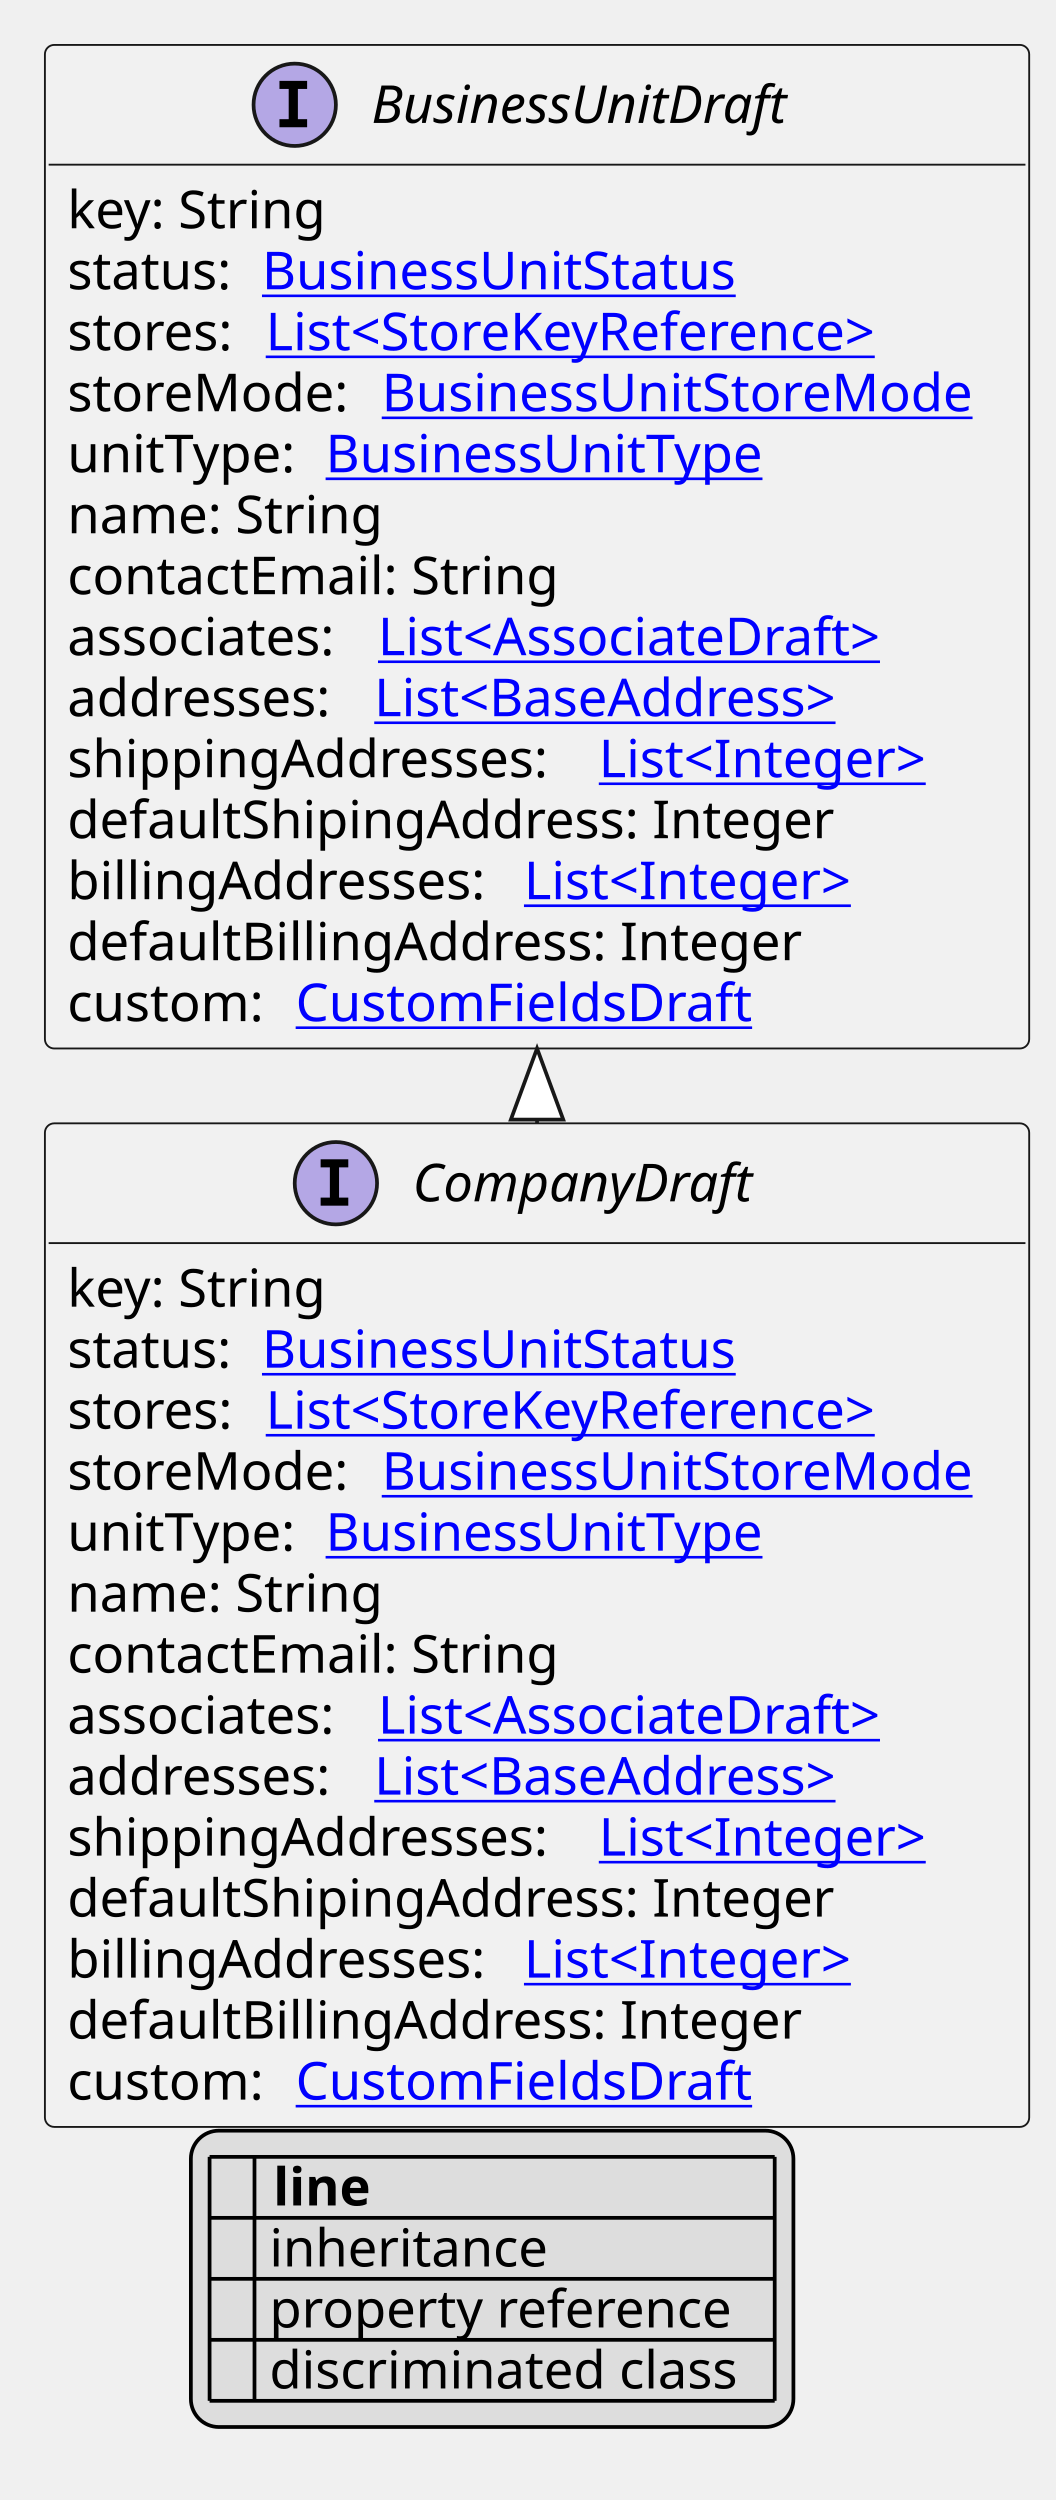
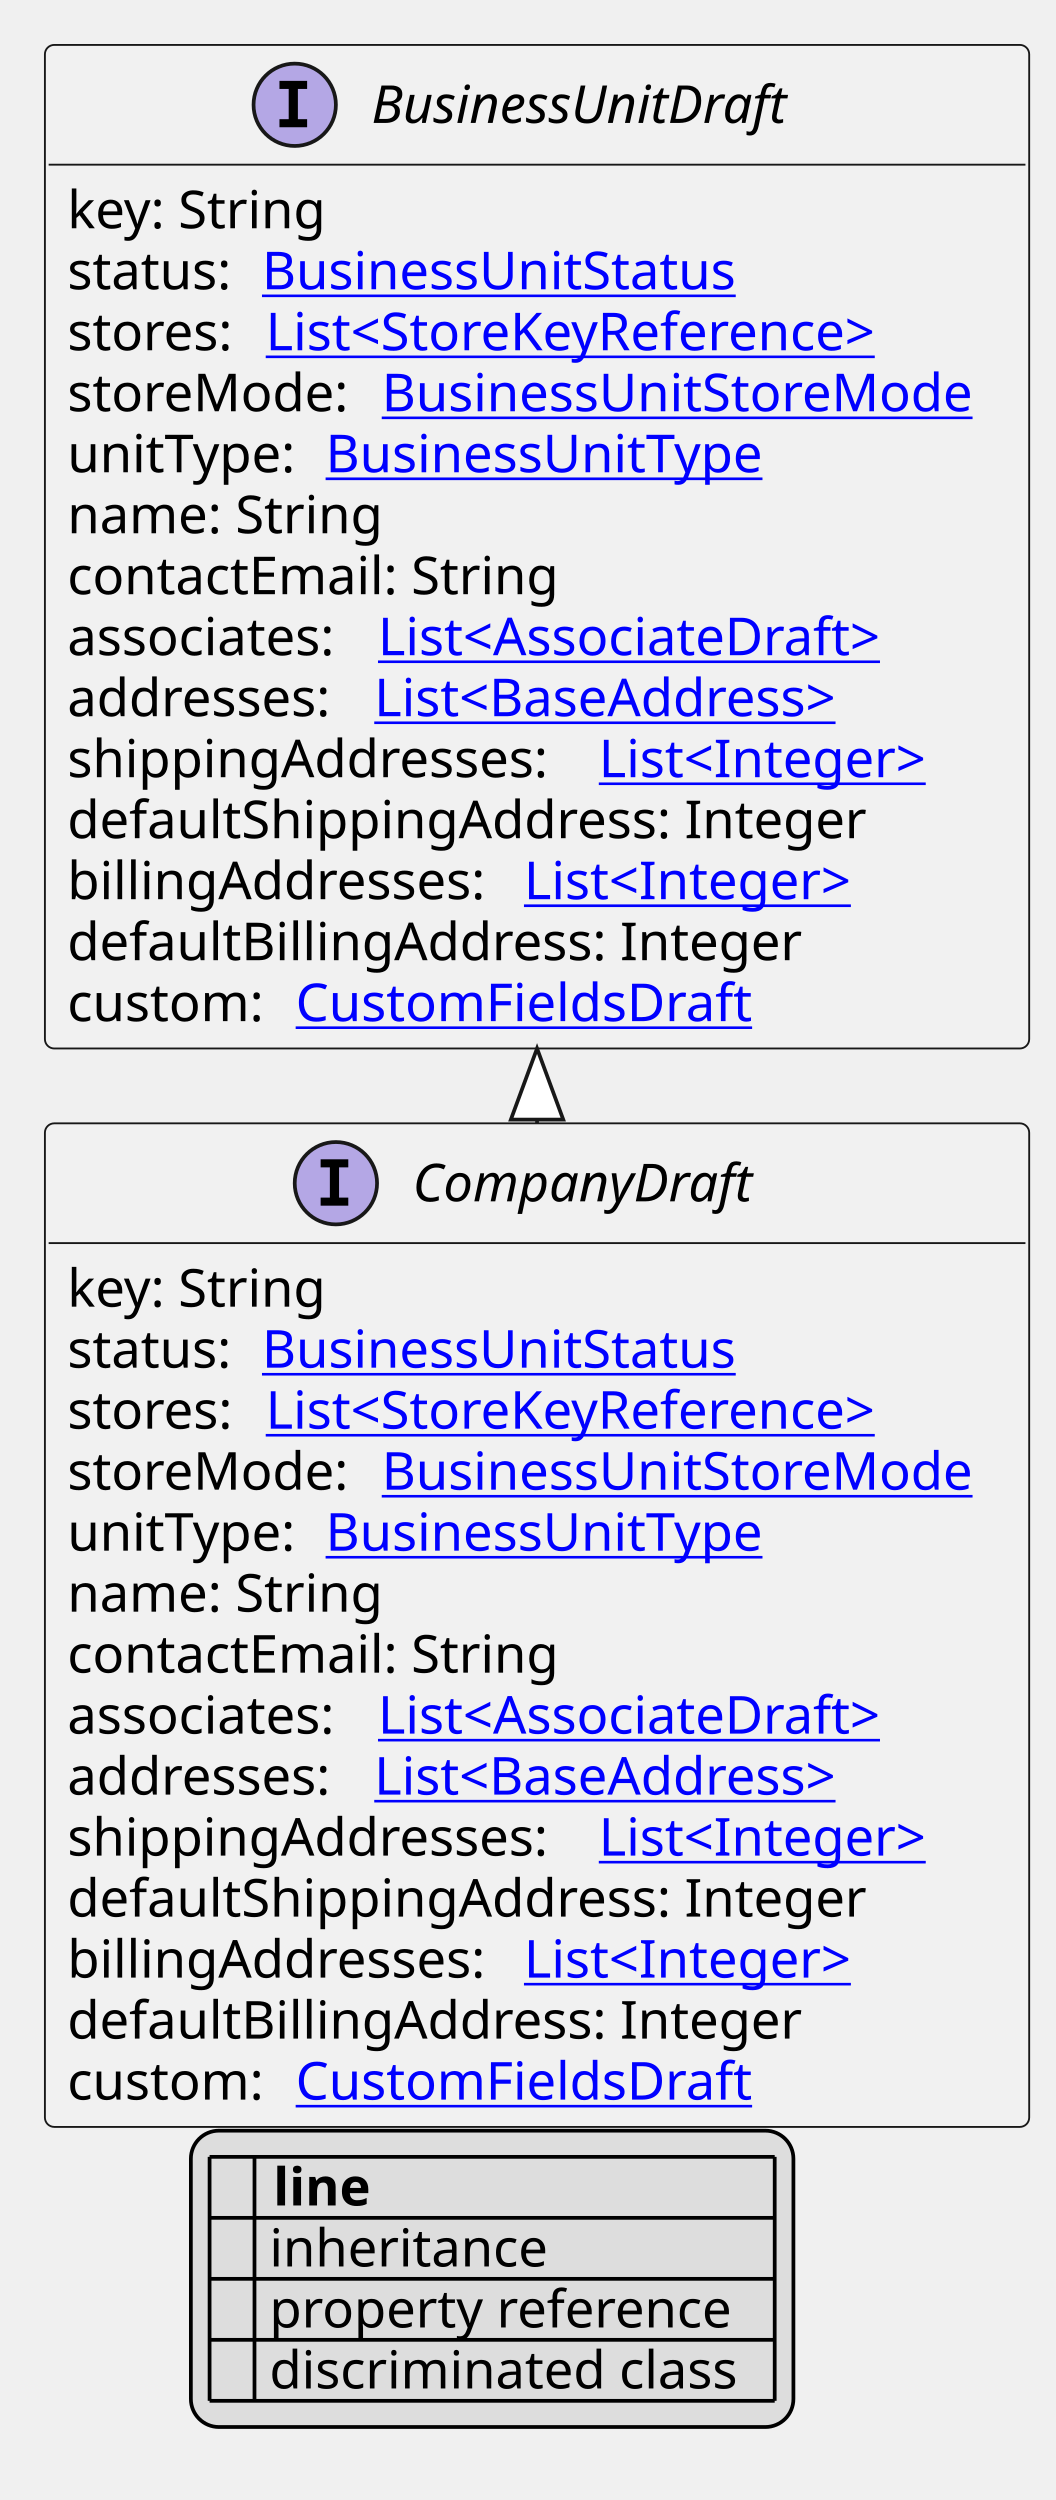
<svg xmlns="http://www.w3.org/2000/svg" xmlns:xlink="http://www.w3.org/1999/xlink" contentStyleType="text/css" height="668px" preserveAspectRatio="none" style="width:282px;height:668px;background:#FFFFFF;" version="1.1" viewBox="0 0 282 668" width="282px" zoomAndPan="magnify">
  <defs>
-     <filter height="1" id="b13yvq342immiy0" width="1" x="0" y="0">
+     <filter height="1" id="b1l1eirqxkw5de0" width="1" x="0" y="0">
      <feFlood flood-color="#000000" result="flood" />
      <feComposite in="SourceGraphic" in2="flood" operator="over" />
    </filter>
-     <filter height="1" id="b13yvq342immiy1" width="1" x="0" y="0">
+     <filter height="1" id="b1l1eirqxkw5de1" width="1" x="0" y="0">
      <feFlood flood-color="#008000" result="flood" />
      <feComposite in="SourceGraphic" in2="flood" operator="over" />
    </filter>
-     <filter height="1" id="b13yvq342immiy2" width="1" x="0" y="0">
+     <filter height="1" id="b1l1eirqxkw5de2" width="1" x="0" y="0">
      <feFlood flood-color="#0000FF" result="flood" />
      <feComposite in="SourceGraphic" in2="flood" operator="over" />
    </filter>
  </defs>
  <g>
    <a href="CompanyDraft.svg" target="_top" title="CompanyDraft.svg" xlink:actuate="onRequest" xlink:href="CompanyDraft.svg" xlink:show="new" xlink:title="CompanyDraft.svg" xlink:type="simple">
      <g id="elem_CompanyDraft">
        <rect codeLine="10" fill="#F1F1F1" height="268.156" id="CompanyDraft" rx="2.5" ry="2.5" style="stroke:#181818;stroke-width:0.5;" width="263" x="12" y="300.156" />
        <ellipse cx="89.75" cy="316.156" fill="#B4A7E5" rx="11" ry="11" style="stroke:#181818;stroke-width:1.0;" />
        <path d="M85.672,311.922 L85.672,309.766 L93.062,309.766 L93.062,311.922 L90.594,311.922 L90.594,320 L93.062,320 L93.062,322.156 L85.672,322.156 L85.672,320 L88.141,320 L88.141,311.922 L85.672,311.922 Z " fill="#000000" />
        <text fill="#000000" font-family="sans-serif" font-size="14" font-style="italic" lengthAdjust="spacing" textLength="99" x="110.25" y="321.003">CompanyDraft</text>
        <line style="stroke:#181818;stroke-width:0.5;" x1="13" x2="274" y1="332.156" y2="332.156" />
        <text fill="#000000" font-family="sans-serif" font-size="14" lengthAdjust="spacing" textLength="73" x="18" y="349.151">key: String</text>
        <text fill="#000000" font-family="sans-serif" font-size="14" lengthAdjust="spacing" textLength="48" x="18" y="365.448">status:</text>
        <a href="BusinessUnitStatus.svg" target="_top" title="BusinessUnitStatus.svg" xlink:actuate="onRequest" xlink:href="BusinessUnitStatus.svg" xlink:show="new" xlink:title="BusinessUnitStatus.svg" xlink:type="simple">
          <text fill="#0000FF" font-family="sans-serif" font-size="14" lengthAdjust="spacing" text-decoration="underline" textLength="135" x="70" y="365.448">BusinessUnitStatus</text>
        </a>
        <text fill="#000000" font-family="sans-serif" font-size="14" lengthAdjust="spacing" textLength="49" x="18" y="381.745">stores:</text>
        <a href="StoreKeyReference.svg" target="_top" title="StoreKeyReference.svg" xlink:actuate="onRequest" xlink:href="StoreKeyReference.svg" xlink:show="new" xlink:title="StoreKeyReference.svg" xlink:type="simple">
          <text fill="#0000FF" font-family="sans-serif" font-size="14" lengthAdjust="spacing" text-decoration="underline" textLength="181" x="71" y="381.745">List&lt;StoreKeyReference&gt;</text>
        </a>
        <text fill="#000000" font-family="sans-serif" font-size="14" lengthAdjust="spacing" textLength="80" x="18" y="398.042">storeMode:</text>
        <a href="BusinessUnitStoreMode.svg" target="_top" title="BusinessUnitStoreMode.svg" xlink:actuate="onRequest" xlink:href="BusinessUnitStoreMode.svg" xlink:show="new" xlink:title="BusinessUnitStoreMode.svg" xlink:type="simple">
          <text fill="#0000FF" font-family="sans-serif" font-size="14" lengthAdjust="spacing" text-decoration="underline" textLength="167" x="102" y="398.042">BusinessUnitStoreMode</text>
        </a>
        <text fill="#000000" font-family="sans-serif" font-size="14" lengthAdjust="spacing" textLength="65" x="18" y="414.339">unitType:</text>
        <a href="BusinessUnitType.svg" target="_top" title="BusinessUnitType.svg" xlink:actuate="onRequest" xlink:href="BusinessUnitType.svg" xlink:show="new" xlink:title="BusinessUnitType.svg" xlink:type="simple">
          <text fill="#0000FF" font-family="sans-serif" font-size="14" lengthAdjust="spacing" text-decoration="underline" textLength="125" x="87" y="414.339">BusinessUnitType</text>
        </a>
        <text fill="#000000" font-family="sans-serif" font-size="14" lengthAdjust="spacing" textLength="88" x="18" y="430.636">name: String</text>
        <text fill="#000000" font-family="sans-serif" font-size="14" lengthAdjust="spacing" textLength="137" x="18" y="446.933">contactEmail: String</text>
        <text fill="#000000" font-family="sans-serif" font-size="14" lengthAdjust="spacing" textLength="79" x="18" y="463.229">associates:</text>
        <a href="AssociateDraft.svg" target="_top" title="AssociateDraft.svg" xlink:actuate="onRequest" xlink:href="AssociateDraft.svg" xlink:show="new" xlink:title="AssociateDraft.svg" xlink:type="simple">
          <text fill="#0000FF" font-family="sans-serif" font-size="14" lengthAdjust="spacing" text-decoration="underline" textLength="147" x="101" y="463.229">List&lt;AssociateDraft&gt;</text>
        </a>
        <text fill="#000000" font-family="sans-serif" font-size="14" lengthAdjust="spacing" textLength="78" x="18" y="479.526">addresses:</text>
        <a href="BaseAddress.svg" target="_top" title="BaseAddress.svg" xlink:actuate="onRequest" xlink:href="BaseAddress.svg" xlink:show="new" xlink:title="BaseAddress.svg" xlink:type="simple">
          <text fill="#0000FF" font-family="sans-serif" font-size="14" lengthAdjust="spacing" text-decoration="underline" textLength="139" x="100" y="479.526">List&lt;BaseAddress&gt;</text>
        </a>
        <text fill="#000000" font-family="sans-serif" font-size="14" lengthAdjust="spacing" textLength="138" x="18" y="495.823">shippingAddresses:</text>
        <a href="Integer.svg" target="_top" title="Integer.svg" xlink:actuate="onRequest" xlink:href="Integer.svg" xlink:show="new" xlink:title="Integer.svg" xlink:type="simple">
          <text fill="#0000FF" font-family="sans-serif" font-size="14" lengthAdjust="spacing" text-decoration="underline" textLength="96" x="160" y="495.823">List&lt;Integer&gt;</text>
        </a>
-         <text fill="#000000" font-family="sans-serif" font-size="14" lengthAdjust="spacing" textLength="213" x="18" y="512.12">defaultShipingAddress: Integer</text>
+         <text fill="#000000" font-family="sans-serif" font-size="14" lengthAdjust="spacing" textLength="222" x="18" y="512.12">defaultShippingAddress: Integer</text>
        <text fill="#000000" font-family="sans-serif" font-size="14" lengthAdjust="spacing" textLength="118" x="18" y="528.417">billingAddresses:</text>
        <a href="Integer.svg" target="_top" title="Integer.svg" xlink:actuate="onRequest" xlink:href="Integer.svg" xlink:show="new" xlink:title="Integer.svg" xlink:type="simple">
          <text fill="#0000FF" font-family="sans-serif" font-size="14" lengthAdjust="spacing" text-decoration="underline" textLength="96" x="140" y="528.417">List&lt;Integer&gt;</text>
        </a>
        <text fill="#000000" font-family="sans-serif" font-size="14" lengthAdjust="spacing" textLength="202" x="18" y="544.714">defaultBillingAddress: Integer</text>
        <text fill="#000000" font-family="sans-serif" font-size="14" lengthAdjust="spacing" textLength="57" x="18" y="561.011">custom:</text>
        <a href="CustomFieldsDraft.svg" target="_top" title="CustomFieldsDraft.svg" xlink:actuate="onRequest" xlink:href="CustomFieldsDraft.svg" xlink:show="new" xlink:title="CustomFieldsDraft.svg" xlink:type="simple">
          <text fill="#0000FF" font-family="sans-serif" font-size="14" lengthAdjust="spacing" text-decoration="underline" textLength="127" x="79" y="561.011">CustomFieldsDraft</text>
        </a>
      </g>
    </a>
    <a href="BusinessUnitDraft.svg" target="_top" title="BusinessUnitDraft.svg" xlink:actuate="onRequest" xlink:href="BusinessUnitDraft.svg" xlink:show="new" xlink:title="BusinessUnitDraft.svg" xlink:type="simple">
      <g id="elem_BusinessUnitDraft">
        <rect codeLine="26" fill="#F1F1F1" height="268.156" id="BusinessUnitDraft" rx="2.5" ry="2.5" style="stroke:#181818;stroke-width:0.5;" width="263" x="12" y="12" />
        <ellipse cx="78.75" cy="28" fill="#B4A7E5" rx="11" ry="11" style="stroke:#181818;stroke-width:1.0;" />
        <path d="M74.672,23.766 L74.672,21.609 L82.062,21.609 L82.062,23.766 L79.594,23.766 L79.594,31.844 L82.062,31.844 L82.062,34 L74.672,34 L74.672,31.844 L77.141,31.844 L77.141,23.766 L74.672,23.766 Z " fill="#000000" />
        <text fill="#000000" font-family="sans-serif" font-size="14" font-style="italic" lengthAdjust="spacing" textLength="121" x="99.25" y="32.847">BusinessUnitDraft</text>
        <line style="stroke:#181818;stroke-width:0.5;" x1="13" x2="274" y1="44" y2="44" />
        <text fill="#000000" font-family="sans-serif" font-size="14" lengthAdjust="spacing" textLength="73" x="18" y="60.995">key: String</text>
        <text fill="#000000" font-family="sans-serif" font-size="14" lengthAdjust="spacing" textLength="48" x="18" y="77.292">status:</text>
        <a href="BusinessUnitStatus.svg" target="_top" title="BusinessUnitStatus.svg" xlink:actuate="onRequest" xlink:href="BusinessUnitStatus.svg" xlink:show="new" xlink:title="BusinessUnitStatus.svg" xlink:type="simple">
          <text fill="#0000FF" font-family="sans-serif" font-size="14" lengthAdjust="spacing" text-decoration="underline" textLength="135" x="70" y="77.292">BusinessUnitStatus</text>
        </a>
        <text fill="#000000" font-family="sans-serif" font-size="14" lengthAdjust="spacing" textLength="49" x="18" y="93.589">stores:</text>
        <a href="StoreKeyReference.svg" target="_top" title="StoreKeyReference.svg" xlink:actuate="onRequest" xlink:href="StoreKeyReference.svg" xlink:show="new" xlink:title="StoreKeyReference.svg" xlink:type="simple">
          <text fill="#0000FF" font-family="sans-serif" font-size="14" lengthAdjust="spacing" text-decoration="underline" textLength="181" x="71" y="93.589">List&lt;StoreKeyReference&gt;</text>
        </a>
        <text fill="#000000" font-family="sans-serif" font-size="14" lengthAdjust="spacing" textLength="80" x="18" y="109.886">storeMode:</text>
        <a href="BusinessUnitStoreMode.svg" target="_top" title="BusinessUnitStoreMode.svg" xlink:actuate="onRequest" xlink:href="BusinessUnitStoreMode.svg" xlink:show="new" xlink:title="BusinessUnitStoreMode.svg" xlink:type="simple">
          <text fill="#0000FF" font-family="sans-serif" font-size="14" lengthAdjust="spacing" text-decoration="underline" textLength="167" x="102" y="109.886">BusinessUnitStoreMode</text>
        </a>
        <text fill="#000000" font-family="sans-serif" font-size="14" lengthAdjust="spacing" textLength="65" x="18" y="126.183">unitType:</text>
        <a href="BusinessUnitType.svg" target="_top" title="BusinessUnitType.svg" xlink:actuate="onRequest" xlink:href="BusinessUnitType.svg" xlink:show="new" xlink:title="BusinessUnitType.svg" xlink:type="simple">
          <text fill="#0000FF" font-family="sans-serif" font-size="14" lengthAdjust="spacing" text-decoration="underline" textLength="125" x="87" y="126.183">BusinessUnitType</text>
        </a>
        <text fill="#000000" font-family="sans-serif" font-size="14" lengthAdjust="spacing" textLength="88" x="18" y="142.48">name: String</text>
        <text fill="#000000" font-family="sans-serif" font-size="14" lengthAdjust="spacing" textLength="137" x="18" y="158.776">contactEmail: String</text>
        <text fill="#000000" font-family="sans-serif" font-size="14" lengthAdjust="spacing" textLength="79" x="18" y="175.073">associates:</text>
        <a href="AssociateDraft.svg" target="_top" title="AssociateDraft.svg" xlink:actuate="onRequest" xlink:href="AssociateDraft.svg" xlink:show="new" xlink:title="AssociateDraft.svg" xlink:type="simple">
          <text fill="#0000FF" font-family="sans-serif" font-size="14" lengthAdjust="spacing" text-decoration="underline" textLength="147" x="101" y="175.073">List&lt;AssociateDraft&gt;</text>
        </a>
        <text fill="#000000" font-family="sans-serif" font-size="14" lengthAdjust="spacing" textLength="78" x="18" y="191.37">addresses:</text>
        <a href="BaseAddress.svg" target="_top" title="BaseAddress.svg" xlink:actuate="onRequest" xlink:href="BaseAddress.svg" xlink:show="new" xlink:title="BaseAddress.svg" xlink:type="simple">
          <text fill="#0000FF" font-family="sans-serif" font-size="14" lengthAdjust="spacing" text-decoration="underline" textLength="139" x="100" y="191.37">List&lt;BaseAddress&gt;</text>
        </a>
        <text fill="#000000" font-family="sans-serif" font-size="14" lengthAdjust="spacing" textLength="138" x="18" y="207.667">shippingAddresses:</text>
        <a href="Integer.svg" target="_top" title="Integer.svg" xlink:actuate="onRequest" xlink:href="Integer.svg" xlink:show="new" xlink:title="Integer.svg" xlink:type="simple">
          <text fill="#0000FF" font-family="sans-serif" font-size="14" lengthAdjust="spacing" text-decoration="underline" textLength="96" x="160" y="207.667">List&lt;Integer&gt;</text>
        </a>
-         <text fill="#000000" font-family="sans-serif" font-size="14" lengthAdjust="spacing" textLength="213" x="18" y="223.964">defaultShipingAddress: Integer</text>
+         <text fill="#000000" font-family="sans-serif" font-size="14" lengthAdjust="spacing" textLength="222" x="18" y="223.964">defaultShippingAddress: Integer</text>
        <text fill="#000000" font-family="sans-serif" font-size="14" lengthAdjust="spacing" textLength="118" x="18" y="240.261">billingAddresses:</text>
        <a href="Integer.svg" target="_top" title="Integer.svg" xlink:actuate="onRequest" xlink:href="Integer.svg" xlink:show="new" xlink:title="Integer.svg" xlink:type="simple">
          <text fill="#0000FF" font-family="sans-serif" font-size="14" lengthAdjust="spacing" text-decoration="underline" textLength="96" x="140" y="240.261">List&lt;Integer&gt;</text>
        </a>
        <text fill="#000000" font-family="sans-serif" font-size="14" lengthAdjust="spacing" textLength="202" x="18" y="256.558">defaultBillingAddress: Integer</text>
        <text fill="#000000" font-family="sans-serif" font-size="14" lengthAdjust="spacing" textLength="57" x="18" y="272.854">custom:</text>
        <a href="CustomFieldsDraft.svg" target="_top" title="CustomFieldsDraft.svg" xlink:actuate="onRequest" xlink:href="CustomFieldsDraft.svg" xlink:show="new" xlink:title="CustomFieldsDraft.svg" xlink:type="simple">
          <text fill="#0000FF" font-family="sans-serif" font-size="14" lengthAdjust="spacing" text-decoration="underline" textLength="127" x="79" y="272.854">CustomFieldsDraft</text>
        </a>
      </g>
    </a>
    <line style="stroke:#181818;stroke-width:1.0;" x1="143.5" x2="143.5" y1="280.156" y2="300.156" />
    <polygon fill="#FFFFFF" points="143.5,280.156,136.5,299.156,150.5,299.156,143.5,280.156" style="stroke:#181818;stroke-width:1.0;" />
    <rect fill="#DDDDDD" height="79.188" id="_legend" rx="7.5" ry="7.5" style="stroke:#000000;stroke-width:1.0;" width="161" x="51" y="569.312" />
    <text fill="#000000" font-family="sans-serif" font-size="14" font-weight="bold" lengthAdjust="spacing" textLength="5" x="56" y="589.308"> </text>
    <text fill="#000000" font-family="sans-serif" font-size="14" font-weight="bold" lengthAdjust="spacing" textLength="28" x="73" y="589.308">line</text>
-     <text fill="#000000" filter="url(#b13yvq342immiy0)" font-family="sans-serif" font-size="14" lengthAdjust="spacing" textLength="12" x="56" y="605.605">   </text>
+     <text fill="#000000" filter="url(#b1l1eirqxkw5de0)" font-family="sans-serif" font-size="14" lengthAdjust="spacing" textLength="12" x="56" y="605.605">   </text>
    <text fill="#000000" font-family="sans-serif" font-size="14" lengthAdjust="spacing" textLength="77" x="72" y="605.605">inheritance</text>
-     <text fill="#000000" filter="url(#b13yvq342immiy1)" font-family="sans-serif" font-size="14" lengthAdjust="spacing" textLength="12" x="56" y="621.901">   </text>
+     <text fill="#000000" filter="url(#b1l1eirqxkw5de1)" font-family="sans-serif" font-size="14" lengthAdjust="spacing" textLength="12" x="56" y="621.901">   </text>
    <text fill="#000000" font-family="sans-serif" font-size="14" lengthAdjust="spacing" textLength="129" x="72" y="621.901">property reference</text>
-     <text fill="#000000" filter="url(#b13yvq342immiy2)" font-family="sans-serif" font-size="14" lengthAdjust="spacing" textLength="12" x="56" y="638.198">   </text>
+     <text fill="#000000" filter="url(#b1l1eirqxkw5de2)" font-family="sans-serif" font-size="14" lengthAdjust="spacing" textLength="12" x="56" y="638.198">   </text>
    <text fill="#000000" font-family="sans-serif" font-size="14" lengthAdjust="spacing" textLength="131" x="72" y="638.198">discriminated class</text>
    <line style="stroke:#000000;stroke-width:1.0;" x1="56" x2="207" y1="576.312" y2="576.312" />
    <line style="stroke:#000000;stroke-width:1.0;" x1="56" x2="207" y1="592.609" y2="592.609" />
    <line style="stroke:#000000;stroke-width:1.0;" x1="56" x2="207" y1="608.906" y2="608.906" />
    <line style="stroke:#000000;stroke-width:1.0;" x1="56" x2="207" y1="625.203" y2="625.203" />
    <line style="stroke:#000000;stroke-width:1.0;" x1="56" x2="207" y1="641.5" y2="641.5" />
    <line style="stroke:#000000;stroke-width:1.0;" x1="56" x2="56" y1="576.312" y2="641.5" />
    <line style="stroke:#000000;stroke-width:1.0;" x1="68" x2="68" y1="576.312" y2="641.5" />
    <line style="stroke:#000000;stroke-width:1.0;" x1="207" x2="207" y1="576.312" y2="641.5" />
  </g>
</svg>
